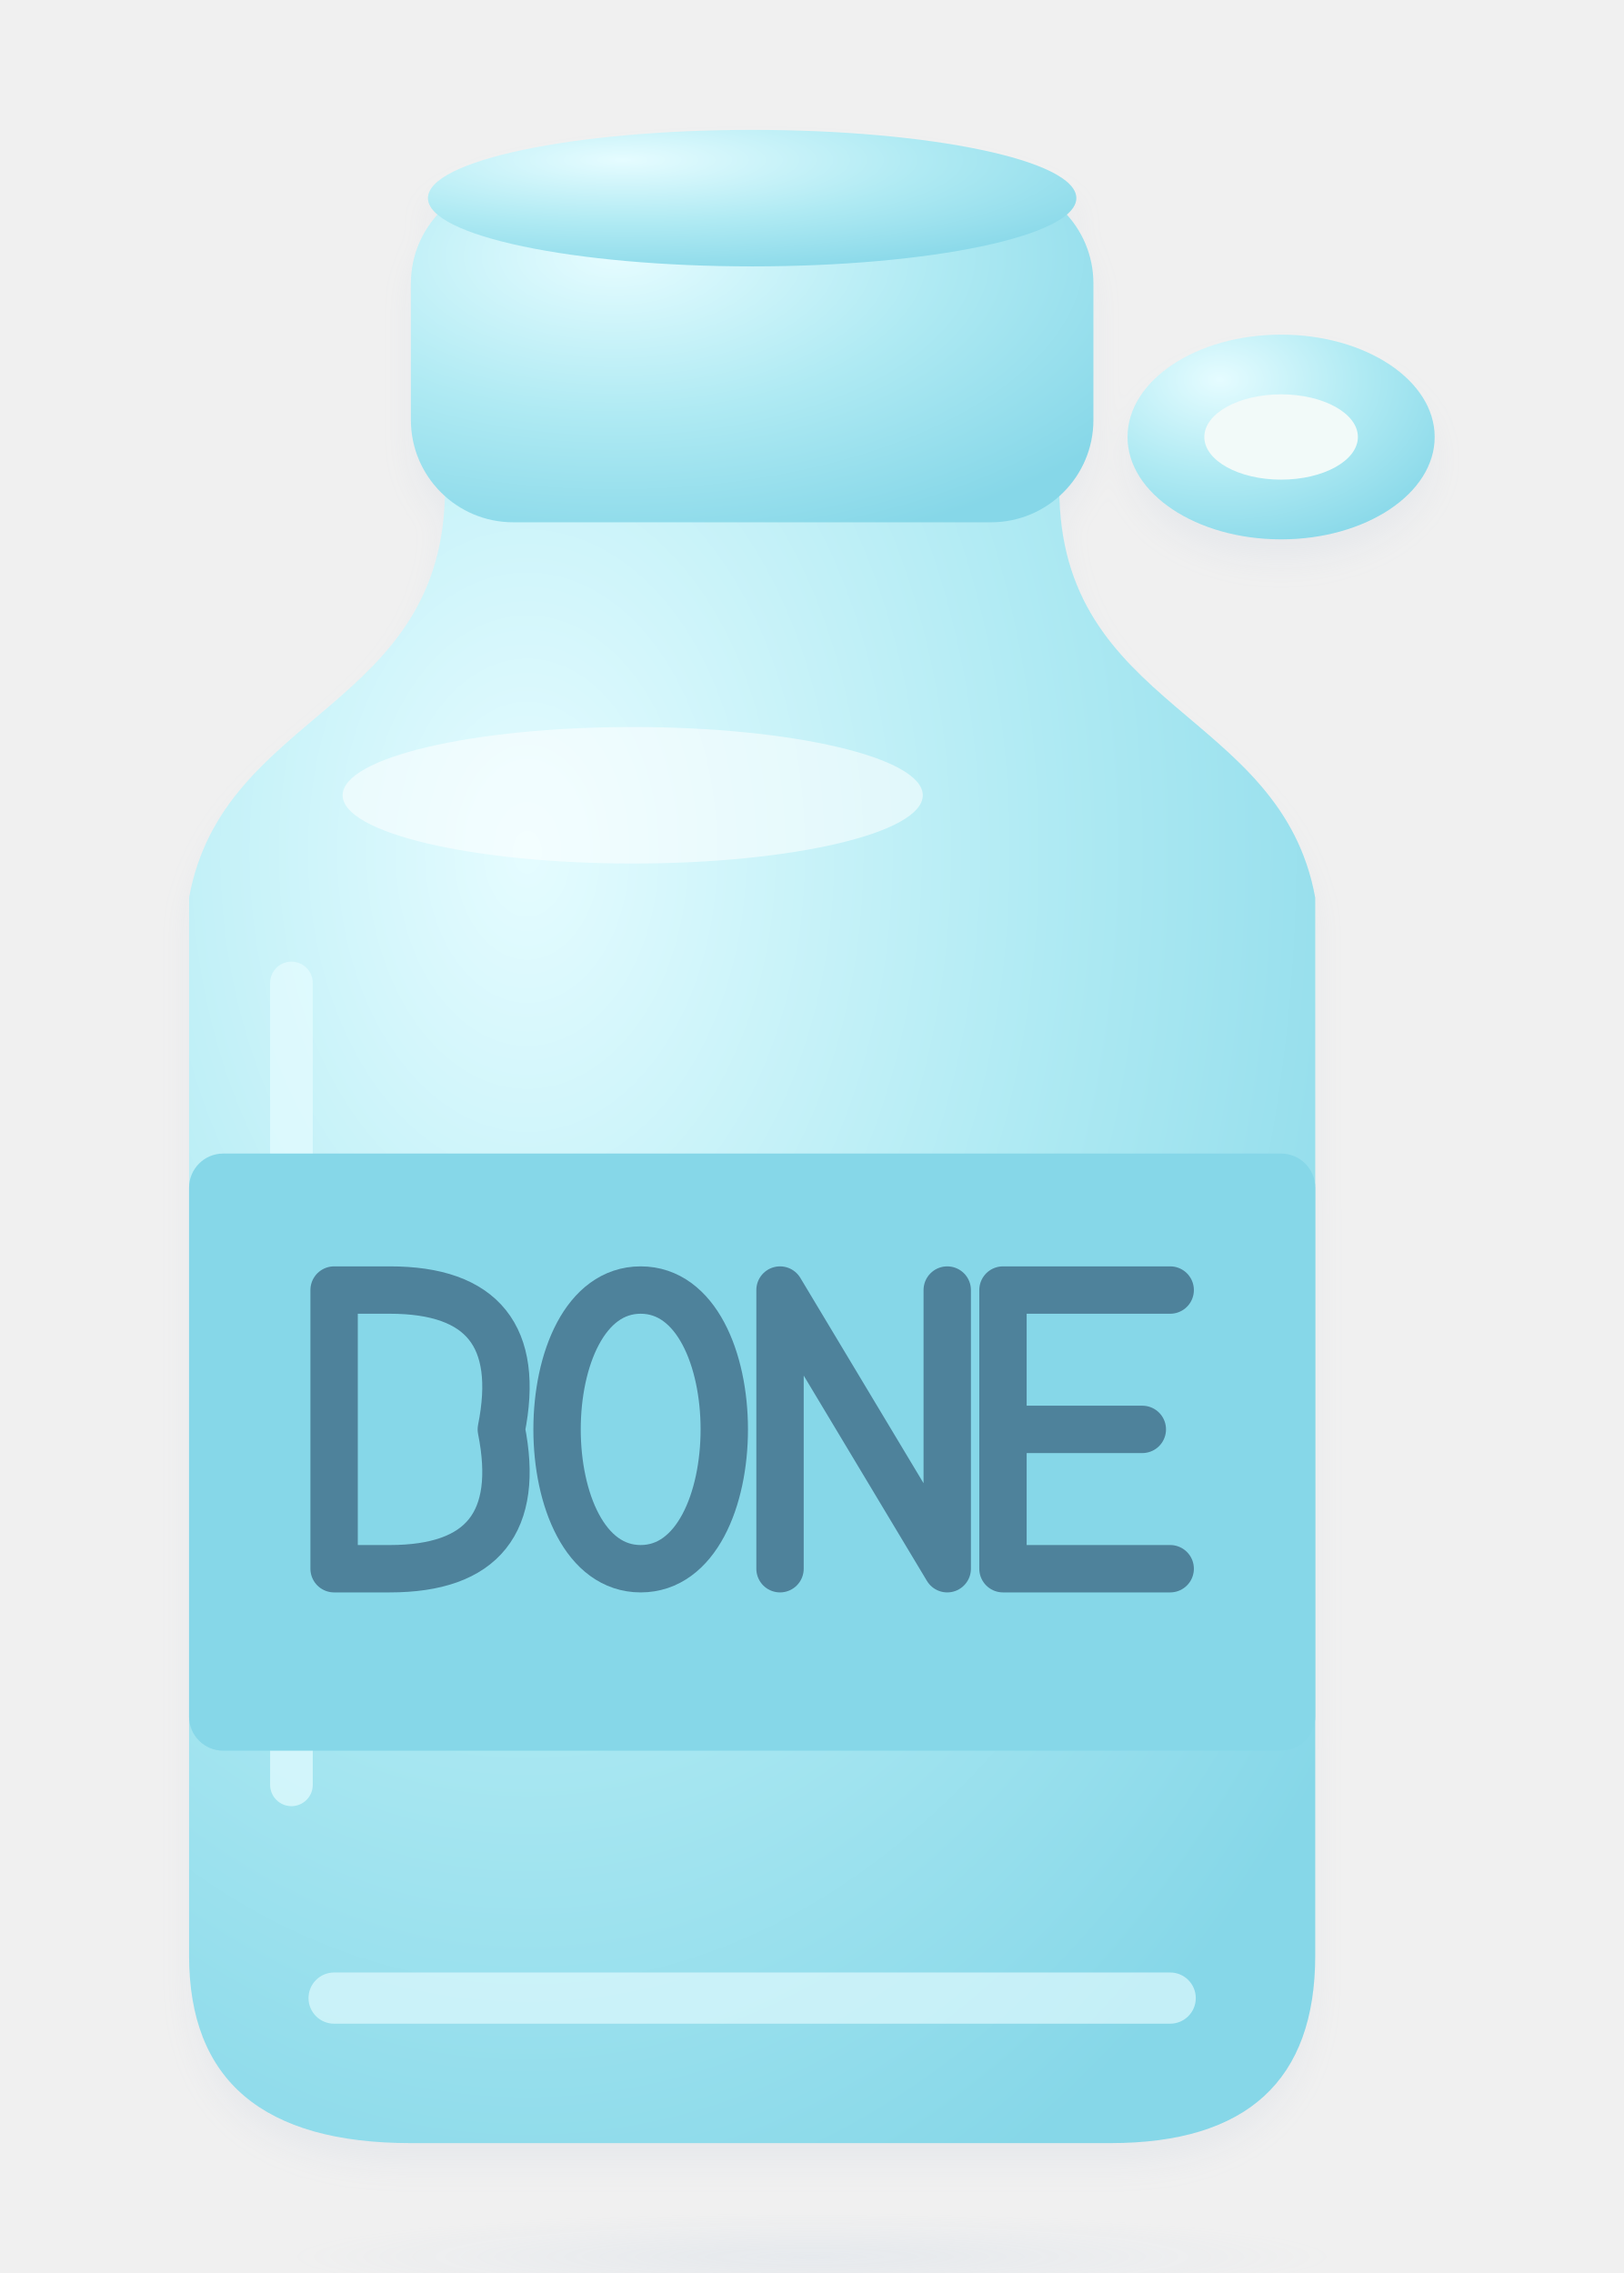
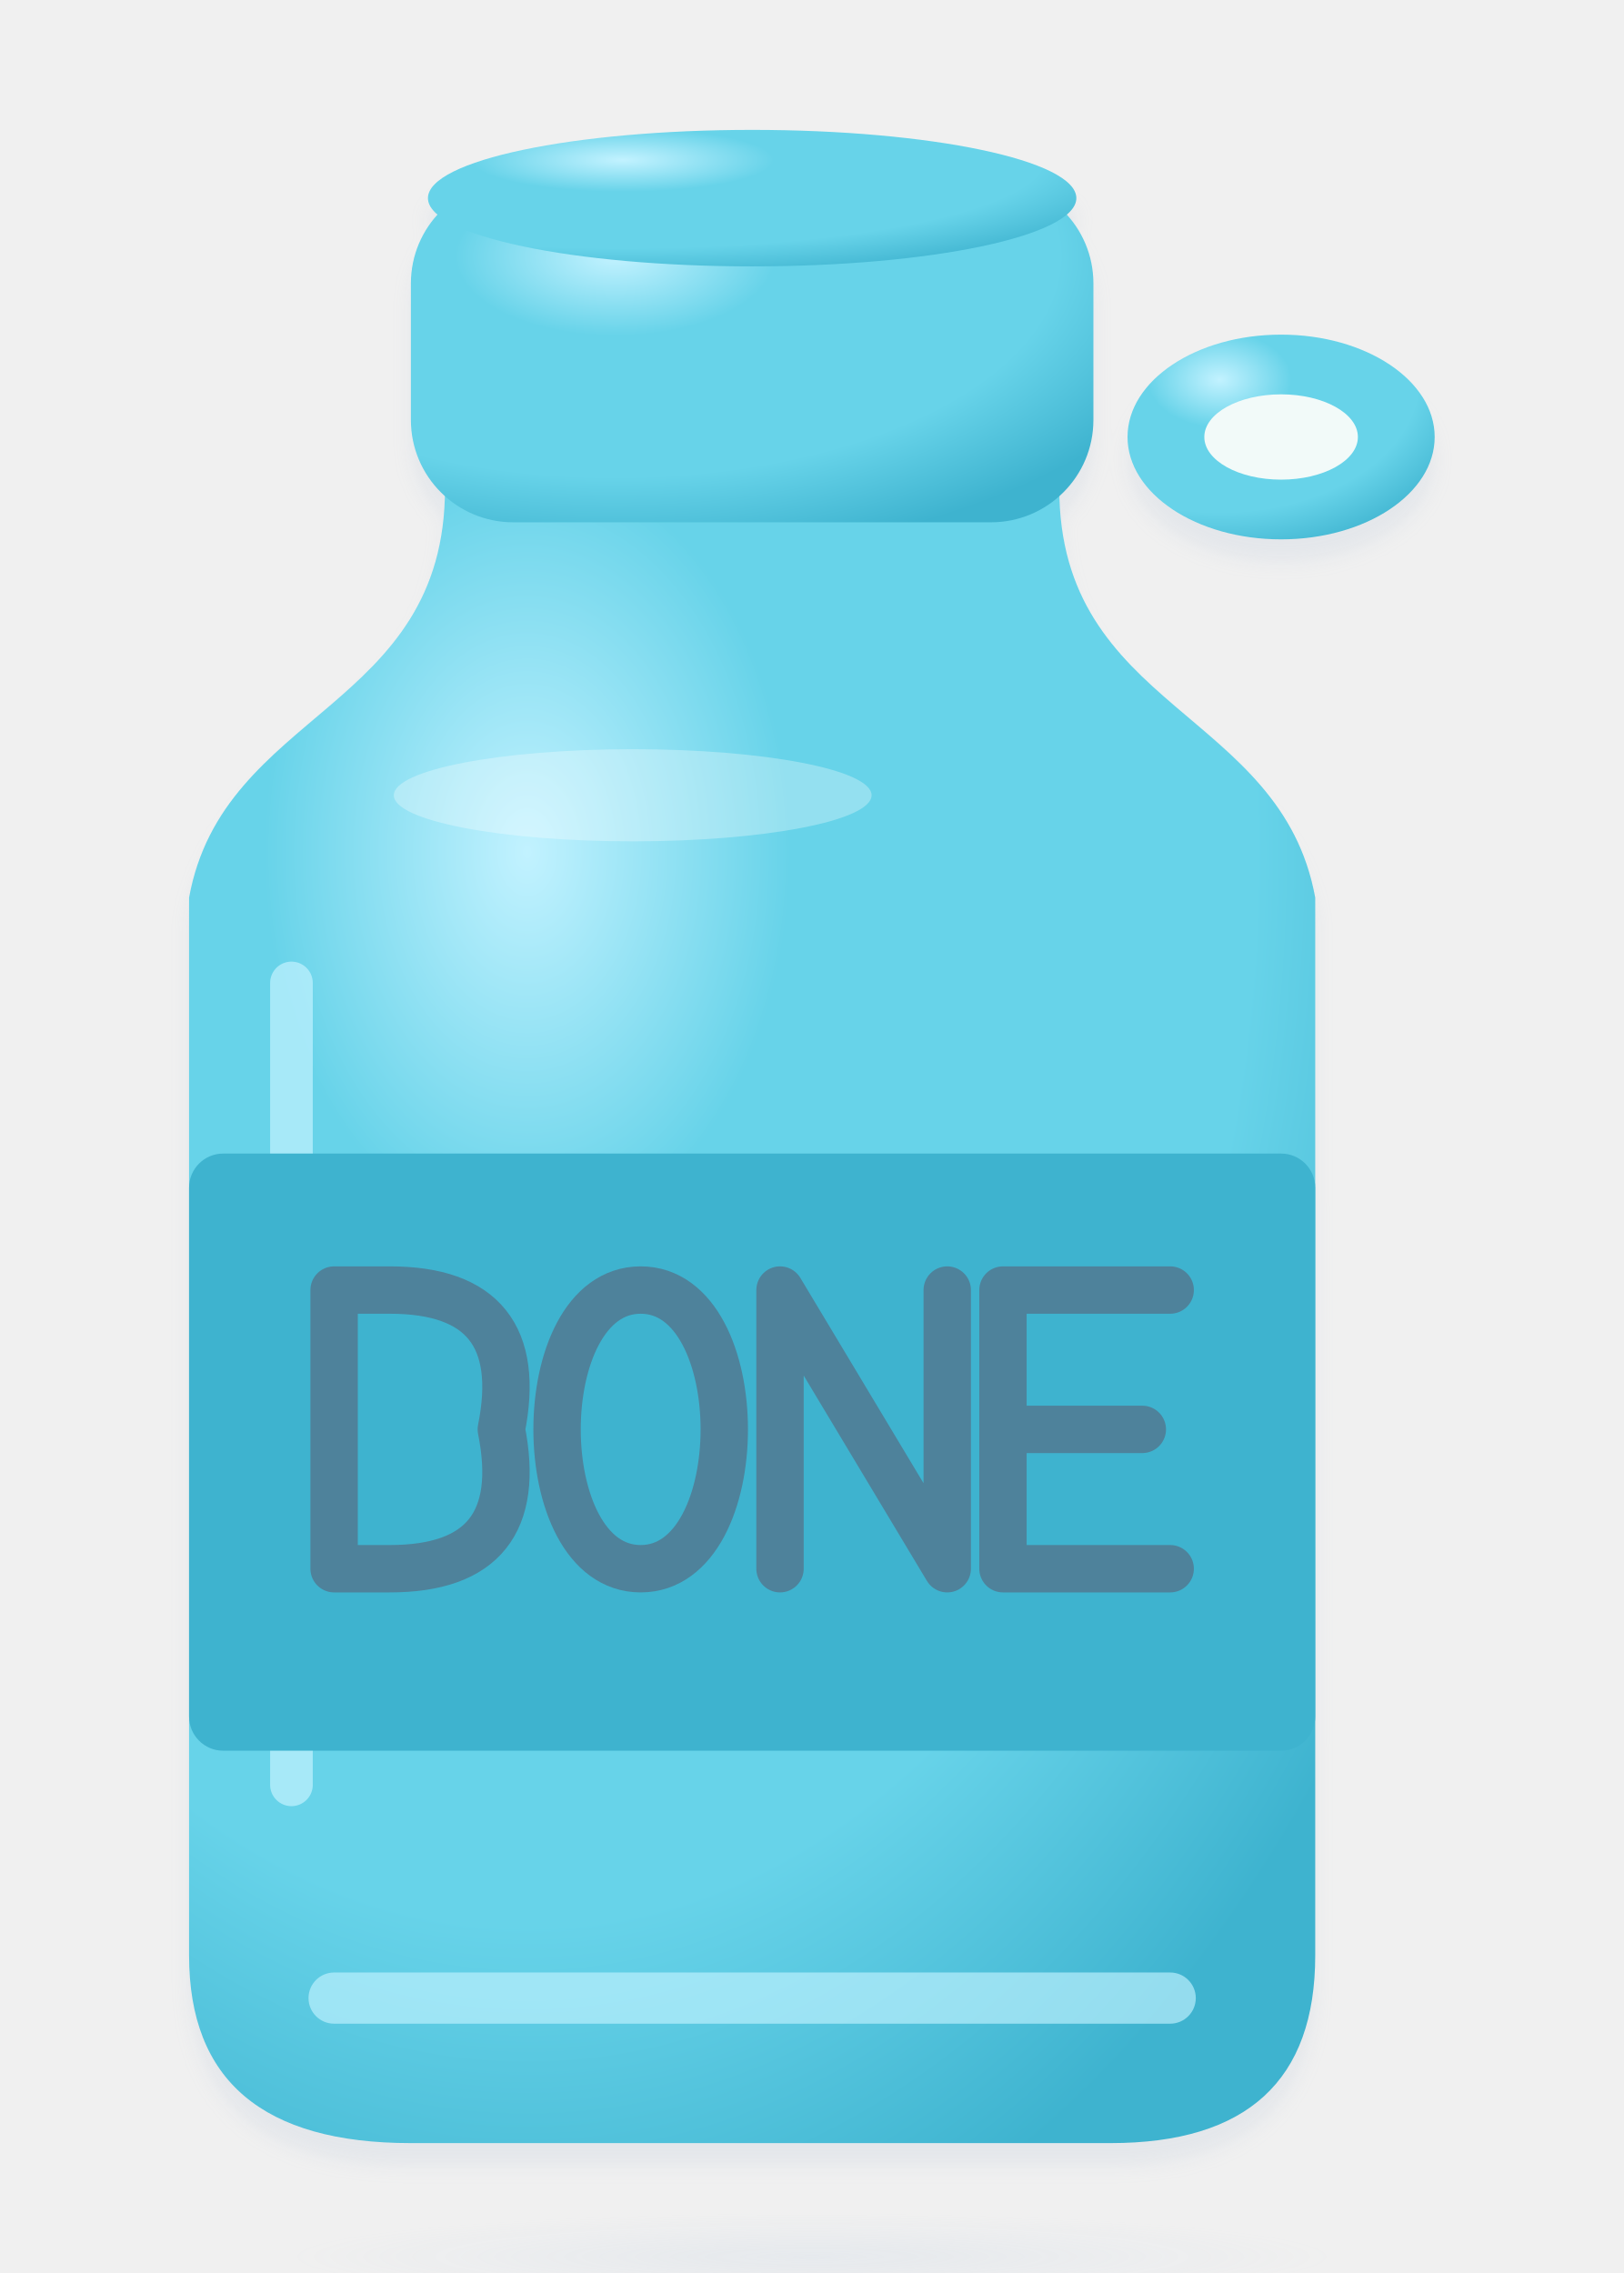
<svg xmlns="http://www.w3.org/2000/svg" viewBox="0 0 100 140" width="100" height="140" preserveAspectRatio="xMidYMid meet">
  <defs>
    <radialGradient id="cyan" cx="30%" cy="22%" r="90%">
-       <stop stop-color="#e5fcff" />
-       <stop offset=".52" stop-color="#afeaf3" />
-       <stop offset="1" stop-color="#86d7e8" />
+       <stop stop-color="#c2f2ff" />
+       <stop offset=".26" stop-color="#67d3e9" />
+       <stop offset=".72" stop-color="#67d3e9" />
+       <stop offset="1" stop-color="#3eb3cf" />
    </radialGradient>
    <radialGradient id="floor-shadow">
      <stop stop-color="#9db9d8" stop-opacity=".12" />
      <stop offset=".6" stop-color="#9db9d8" stop-opacity=".05" />
      <stop offset="1" stop-color="#9db9d8" stop-opacity="0" />
    </radialGradient>
    <filter id="object-shadow" filterUnits="userSpaceOnUse" x="-10" y="-10" width="120" height="164" color-interpolation-filters="sRGB">
-       <feGaussianBlur in="SourceAlpha" stdDeviation=".85" result="soft-shadow" />
+       <feGaussianBlur in="SourceAlpha" stdDeviation=".55" result="soft-shadow" />
      <feOffset in="soft-shadow" dy="1.4" result="offset-shadow" />
-       <feFlood flood-color="#96acce" flood-opacity=".10" />
+       <feFlood flood-color="#96acce" flood-opacity=".14" />
      <feComposite in2="offset-shadow" operator="in" />
      <feMerge>
        <feMergeNode />
        <feMergeNode in="SourceGraphic" />
      </feMerge>
    </filter>
  </defs>
  <ellipse cx="50.0" cy="139" rx="32.0" ry="2.7" fill="url(#floor-shadow)" />
  <g filter="url(#object-shadow)">
    <g id="item-model" transform="translate(-6.220339 -4.610169) scale(1.050847)">
      <ellipse cx="81" cy="30" rx="9" ry="6" fill="url(#cyan)" />
      <ellipse cx="81" cy="30" rx="4.5" ry="2.5" fill="#f2faf9" />
      <path d="M32 33 C32 46 19 46 17 57 L17 119 Q17 130 30 130 L71 130 Q83 130 83 119 L83 57 C81 46 68 46 68 33Z" fill="url(#cyan)" />
      <rect x="30" y="15" width="40" height="20" rx="6" fill="url(#cyan)" />
      <ellipse cx="50" cy="16" rx="19" ry="4" fill="url(#cyan)" />
-       <ellipse cx="43" cy="51" rx="17" ry="4" fill="#fff" opacity=".55" />
-       <path d="M23 62 V109" fill="none" stroke="#e5fcff" stroke-width="2.5" stroke-linecap="round" stroke-linejoin="round" opacity=".7" />
-       <rect x="17" y="72" width="66" height="35" rx="2" fill="#86d7e8" />
+       <ellipse cx="43" cy="51" rx="14" ry="2.7" fill="#fff" opacity=".3" />
+       <path d="M23 62 V109" fill="none" stroke="#c2f2ff" stroke-width="2.5" stroke-linecap="round" stroke-linejoin="round" opacity=".7" />
+       <rect x="17" y="72" width="66" height="35" rx="2" fill="#3eb3cf" />
      <g transform="translate(25.500 80) scale(1.63333)">
        <g transform="translate(0 0)">
          <path d="M0 0 V10 H2 Q7 10 6 5 Q7 0 2 0Z" fill="none" stroke="#4e829b" stroke-width="1.7" stroke-linecap="round" stroke-linejoin="round" />
        </g>
        <g transform="translate(8 0)">
          <path d="M3 0 C-1 0 -1 10 3 10 C7 10 7 0 3 0Z" fill="none" stroke="#4e829b" stroke-width="1.7" stroke-linecap="round" stroke-linejoin="round" />
        </g>
        <g transform="translate(16 0)">
          <path d="M0 10 V0 L6 10 V0" fill="none" stroke="#4e829b" stroke-width="1.7" stroke-linecap="round" stroke-linejoin="round" />
        </g>
        <g transform="translate(24 0)">
          <path d="M6 0 H0 V10 H6 M0 5 H5" fill="none" stroke="#4e829b" stroke-width="1.7" stroke-linecap="round" stroke-linejoin="round" />
        </g>
      </g>
-       <rect x="24" y="120" width="52" height="3" rx="1.5" fill="#e5fcff" opacity=".65" />
+       <rect x="24" y="120" width="52" height="3" rx="1.5" fill="#c2f2ff" opacity=".65" />
    </g>
  </g>
</svg>
